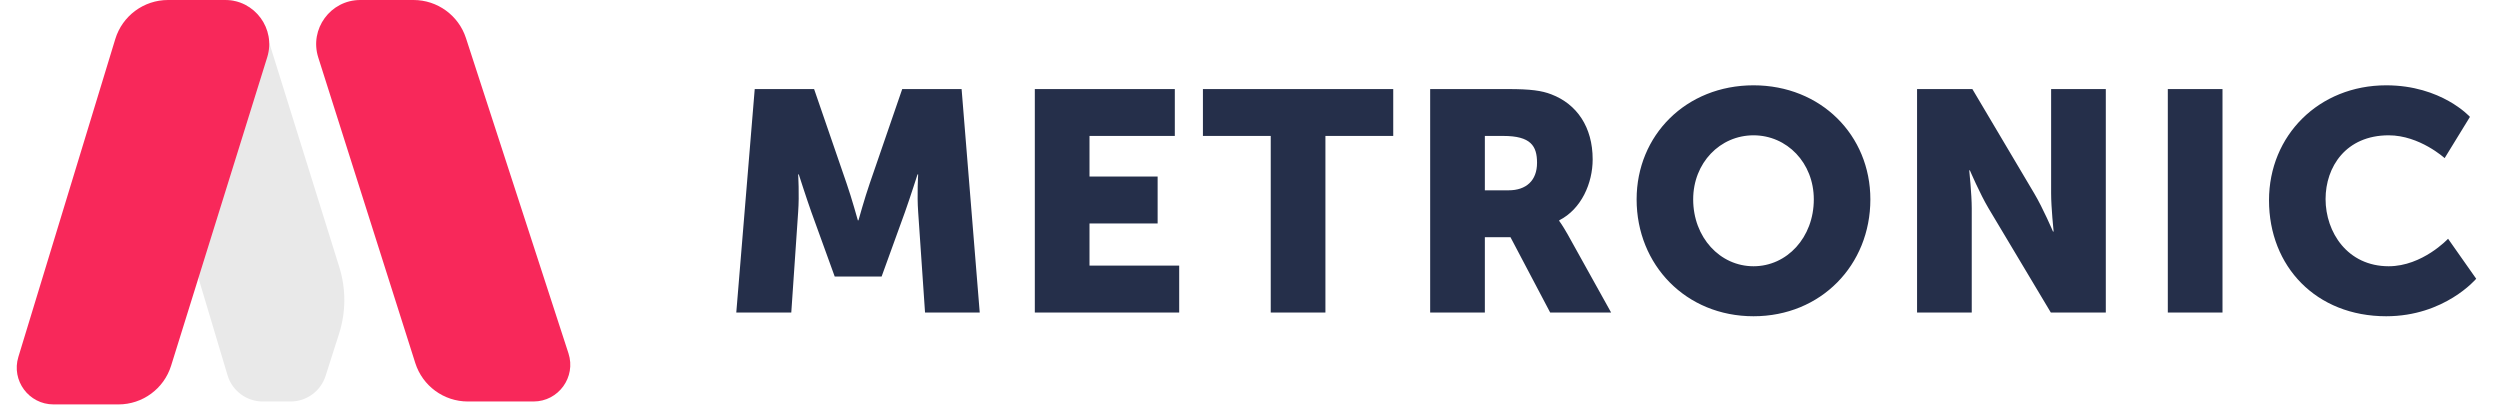
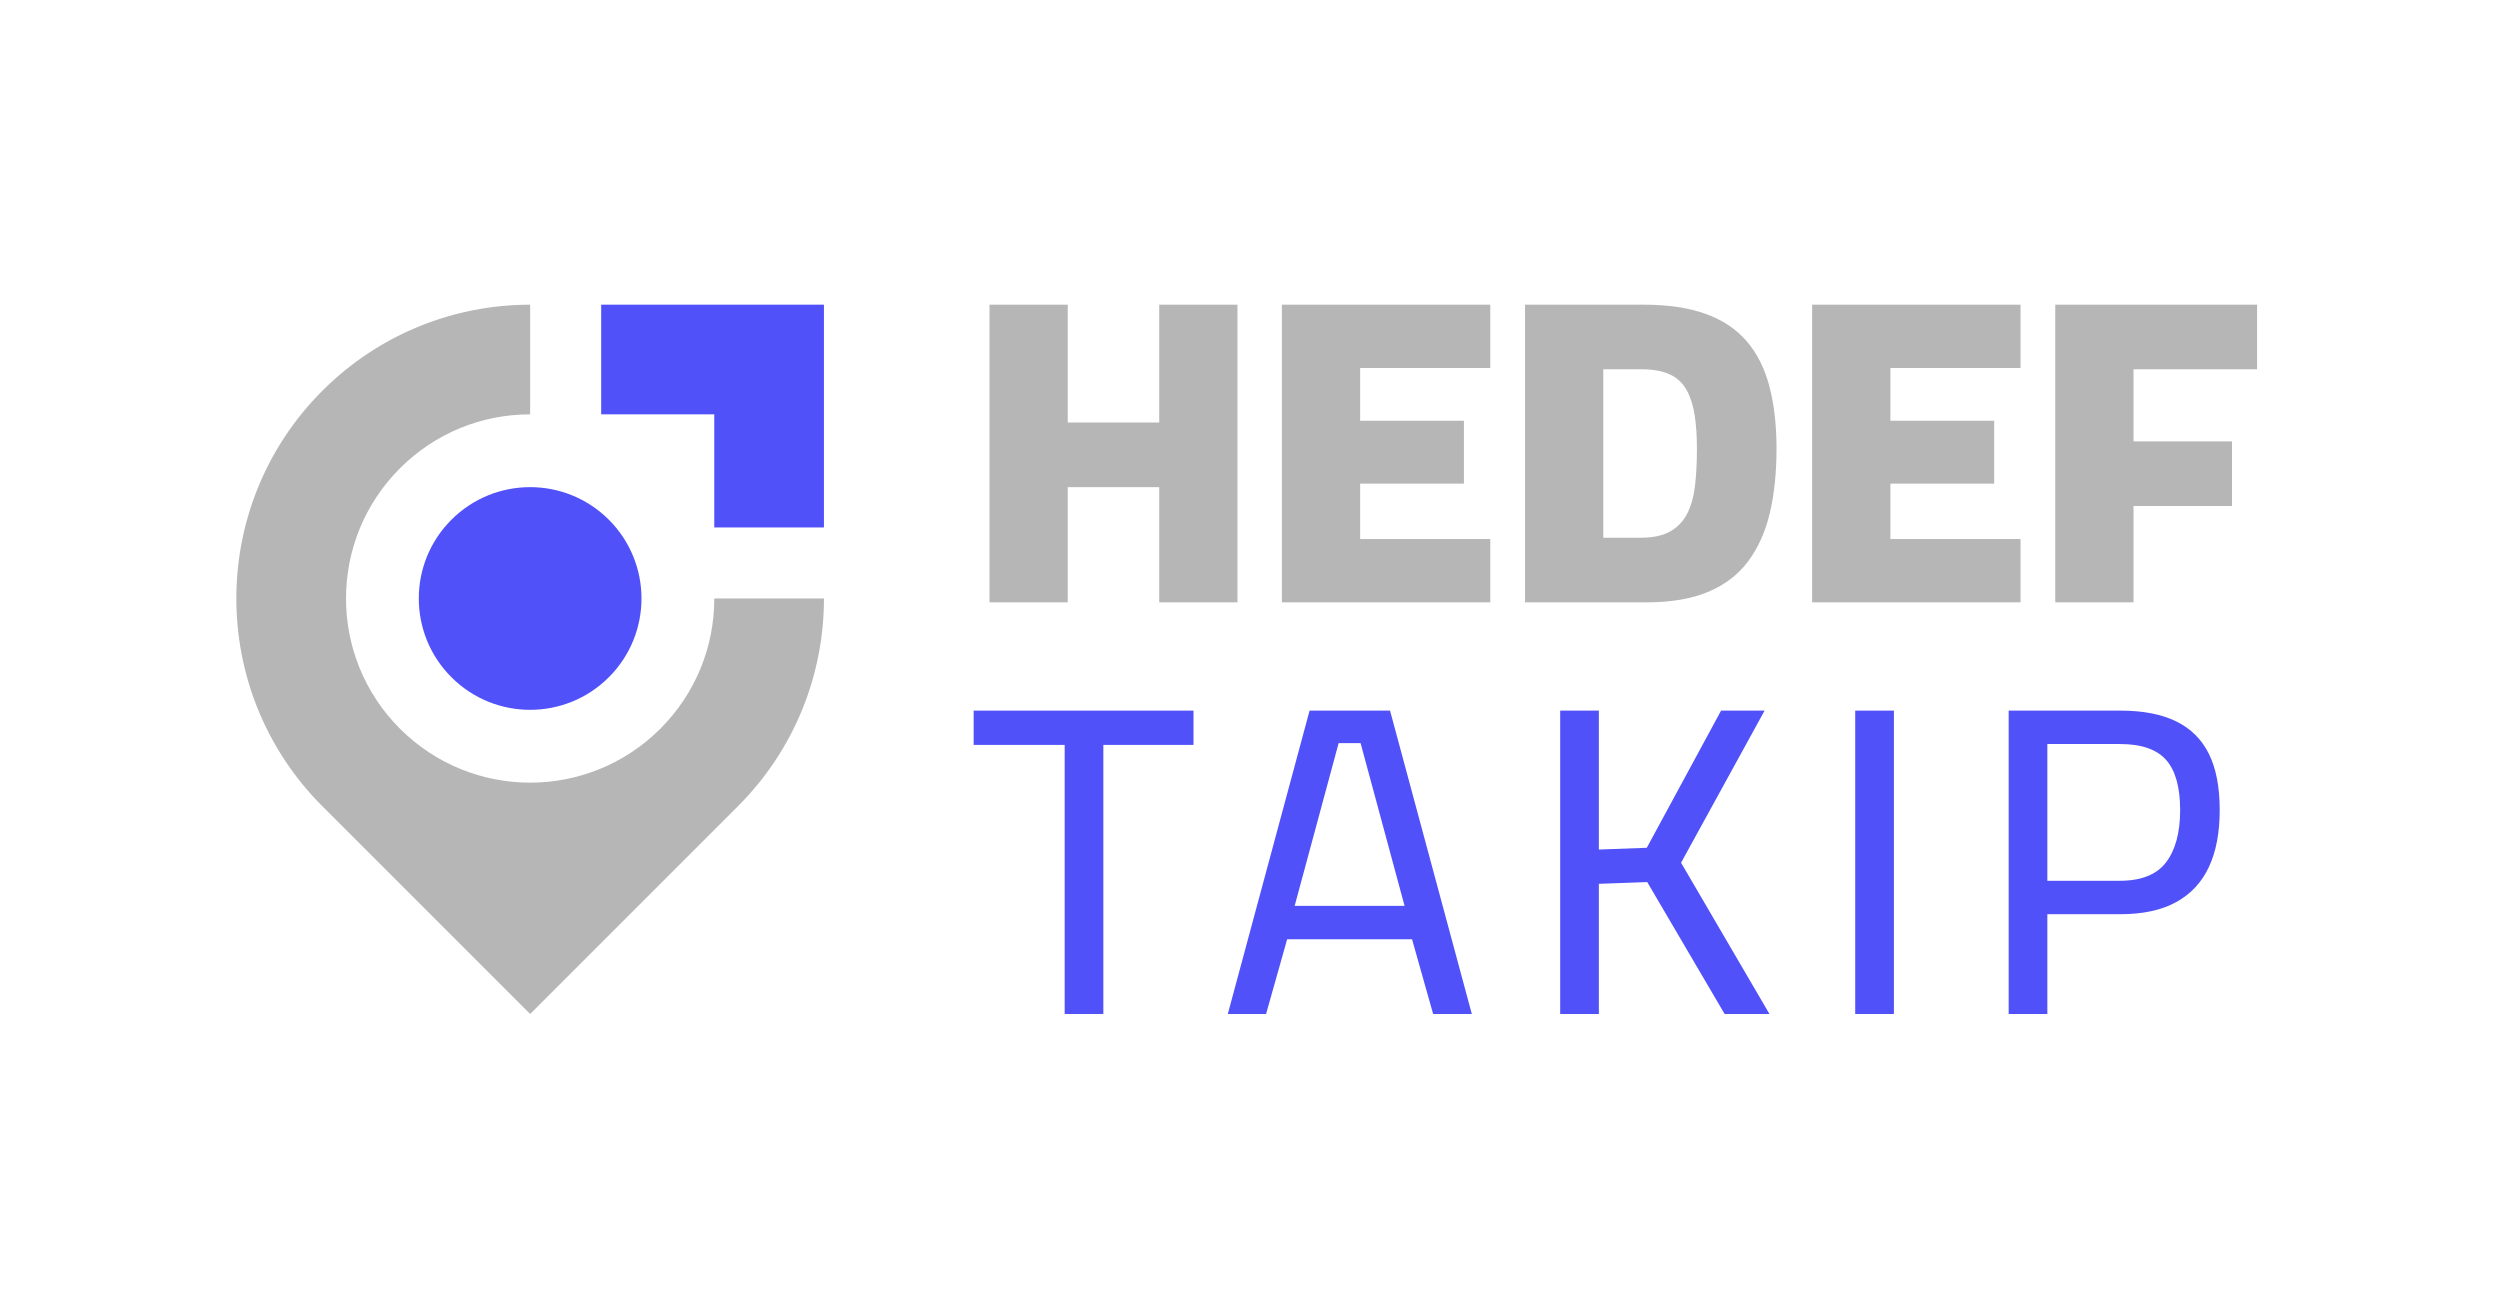
- <svg xmlns="http://www.w3.org/2000/svg" width="136" height="22" viewBox="0 0 136 22" fill="none">
-   <path d="M40.054 17H43.046L43.42 11.526C43.488 10.608 43.42 9.486 43.42 9.486H43.454C43.454 9.486 43.862 10.761 44.134 11.526L45.409 15.045H47.959L49.234 11.526C49.506 10.761 49.914 9.486 49.914 9.486H49.948C49.948 9.486 49.88 10.608 49.948 11.526L50.322 17H53.297L52.311 4.845H49.081L47.313 9.979C47.041 10.761 46.701 11.985 46.701 11.985H46.667C46.667 11.985 46.327 10.761 46.055 9.979L44.287 4.845H41.057L40.054 17ZM56.294 17H64.148V14.45H59.269V12.155H62.975V9.605H59.269V7.395H63.91V4.845H56.294V17ZM69.128 17H72.103V7.395H75.792V4.845H65.439V7.395H69.128V17ZM77.801 17H80.776V12.903H82.17L84.329 17H87.644L85.281 12.75C84.992 12.24 84.822 12.019 84.822 12.019V11.985C86.029 11.373 86.641 9.962 86.641 8.67C86.641 6.902 85.774 5.661 84.397 5.134C83.87 4.93 83.275 4.845 82.034 4.845H77.801V17ZM80.776 10.353V7.395H81.779C83.275 7.395 83.615 7.939 83.615 8.857C83.615 9.826 83.02 10.353 82.068 10.353H80.776ZM89.032 10.846C89.032 14.416 91.719 17.204 95.391 17.204C99.062 17.204 101.748 14.416 101.748 10.846C101.748 7.361 99.062 4.641 95.391 4.641C91.719 4.641 89.032 7.361 89.032 10.846ZM92.109 10.846C92.109 8.857 93.572 7.361 95.391 7.361C97.21 7.361 98.671 8.857 98.671 10.846C98.671 12.92 97.21 14.484 95.391 14.484C93.572 14.484 92.109 12.92 92.109 10.846ZM104.288 17H107.263V11.339C107.263 10.574 107.127 9.265 107.127 9.265H107.161C107.161 9.265 107.705 10.54 108.181 11.339L111.564 17H114.556V4.845H111.581V10.523C111.581 11.288 111.717 12.597 111.717 12.597H111.683C111.683 12.597 111.139 11.322 110.663 10.523L107.297 4.845H104.288V17ZM117.929 17H120.904V4.845H117.929V17ZM123.434 10.897C123.434 14.501 126.001 17.204 129.809 17.204C132.988 17.204 134.705 15.164 134.705 15.164L133.175 12.988C133.175 12.988 131.781 14.484 129.945 14.484C127.701 14.484 126.511 12.631 126.511 10.829C126.511 9.078 127.616 7.361 129.945 7.361C131.628 7.361 132.988 8.602 132.988 8.602L134.365 6.358C134.365 6.358 132.818 4.641 129.809 4.641C126.154 4.641 123.434 7.361 123.434 10.897Z" fill="#252F4A" />
-   <path d="M25.348 2.072L30.925 19.222C31.345 20.514 30.382 21.841 29.023 21.841H25.45C24.143 21.841 22.986 20.994 22.591 19.748L17.313 3.126C16.822 1.579 17.977 0 19.6 0H22.495C23.794 0 24.946 0.837 25.348 2.072Z" fill="#F8285A" />
-   <path d="M18.459 14.534L14.4 1.534C14.115 0.621 13.27 0 12.314 0C11.383 0 10.616 0.729 10.569 1.659L10.086 11.136C10.039 12.048 10.149 12.962 10.411 13.836L12.378 20.414C12.632 21.261 13.411 21.841 14.294 21.841H15.807C16.678 21.841 17.448 21.277 17.713 20.448L18.448 18.144C18.822 16.97 18.826 15.71 18.459 14.534Z" fill="#E9E9E9" />
-   <path d="M9.14 0H12.246C13.864 0 15.018 1.569 14.537 3.114L9.309 19.892C8.918 21.146 7.758 22 6.445 22H2.912C1.568 22 0.607 20.702 0.999 19.417L6.271 2.125C6.656 0.863 7.82 0 9.14 0Z" fill="#F8285A" />
+ <svg xmlns="http://www.w3.org/2000/svg" width="112" height="58" id="Layer_1" data-name="Layer 1" viewBox="0 0 1291.29 500">
+   <defs>
+     <style>
+       .cls-1 {
+         clip-path: url(#clippath-1);
+       }
+ 
+       .cls-2 {
+         fill: #5151f9;
+       }
+ 
+       .cls-3 {
+         clip-rule: evenodd;
+         fill: none;
+       }
+ 
+       .cls-4 {
+         fill:rgb(182, 182, 182);
+       }
+ 
+       .cls-5 {
+         clip-path: url(#clippath-2);
+       }
+ 
+       .cls-6 {
+         clip-path: url(#clippath);
+       }
+     </style>
+     <clipPath id="clippath">
+       <polygon class="cls-3" points="310.52 73.02 425.58 73.02 425.58 188.08 368.93 188.08 368.93 129.67 310.52 129.67 310.52 73.02" />
+     </clipPath>
+     <clipPath id="clippath-1">
+       <path class="cls-3" d="M314.49,265.44c-22.46,22.46-58.87,22.46-81.33,0-22.46-22.46-22.46-58.87,0-81.33,22.46-22.46,58.87-22.46,81.33,0,22.46,22.46,22.46,58.87,0,81.33" />
+     </clipPath>
+     <clipPath id="clippath-2">
+       <path class="cls-3" d="M341.08,292.03c-37.15,37.15-97.35,37.15-134.5,0-37.15-37.15-37.15-97.35,0-134.5,17.93-17.93,41.89-27.86,67.25-27.86v-56.65c-38.84,0-77.68,14.82-107.31,44.45-59.26,59.26-59.26,155.35,0,214.62l107.31,107.31,107.31-107.31c29.63-29.63,44.45-68.47,44.45-107.31h-56.65c0,25.36-9.92,49.32-27.86,67.25" />
+     </clipPath>
+   </defs>
+   <g>
+     <path class="cls-4" d="M511.09,226.76V73.02h40.42v60.86h47.24v-60.86h40.42v153.75h-40.42v-59.5h-47.24v59.5h-40.42Z" />
+     <path class="cls-4" d="M662.11,226.76V73.02h107.65v32.7h-67.22v27.25h53.6v32.48h-53.6v28.62h67.22v32.7h-107.65Z" />
+     <path class="cls-4" d="M787.7,226.76V73.02h61.32c12.57,0,23.24,1.59,32.02,4.77,8.78,3.18,15.86,7.91,21.23,14.19,5.37,6.28,9.27,14.08,11.7,23.39,2.42,9.31,3.63,20.02,3.63,32.14s-1.14,23.24-3.41,32.93c-2.27,9.69-5.98,18.02-11.13,24.98-5.15,6.97-12.04,12.26-20.67,15.9-8.63,3.63-19.23,5.45-31.79,5.45h-62.91ZM828.12,193.38h19.53c6.36,0,11.47-1.14,15.33-3.41,3.86-2.27,6.77-5.45,8.74-9.54,1.97-4.09,3.25-8.93,3.86-14.53.6-5.6.91-11.73.91-18.4s-.38-12.07-1.13-17.15c-.76-5.07-2.12-9.42-4.09-13.06-1.97-3.63-4.85-6.36-8.63-8.18-3.79-1.82-8.78-2.73-14.99-2.73h-19.53v86.98Z" />
+     <path class="cls-4" d="M935.99,226.76V73.02h107.65v32.7h-67.22v27.25h53.6v32.48h-53.6v28.62h67.22v32.7h-107.65Z" />
+     <path class="cls-4" d="M1061.58,226.76V73.02h104.24v33.38h-63.82v37.24h50.87v33.38h-50.87v49.74h-40.42Z" />
+     <path class="cls-2" d="M549.92,439.39v-138.99h-47.01v-17.71h113.55v17.71h-46.56v138.99h-19.98Z" />
+     <path class="cls-2" d="M634.18,439.39l42.24-156.7h41.56l42.24,156.7h-19.98l-10.9-38.61h-64.5l-10.9,38.61h-19.76ZM668.7,383.53h56.78l-22.71-84.03h-11.35l-22.71,84.03Z" />
+     <path class="cls-2" d="M805.86,439.39v-156.7h19.98v71.76l24.75-.91,38.38-70.86h22.48l-43.15,78.58,45.65,78.12h-23.16l-39.97-68.13-24.98.91v67.22h-19.98Z" />
+     <path class="cls-2" d="M958.25,439.39v-156.7h19.98v156.7h-19.98Z" />
+     <path class="cls-2" d="M1037.51,439.39v-156.7h57.68c11.66,0,21.27,1.86,28.84,5.56,7.57,3.71,13.21,9.31,16.92,16.81,3.71,7.49,5.56,17.15,5.56,28.96s-1.86,21.46-5.56,29.41c-3.71,7.95-9.35,14.01-16.92,18.17-7.57,4.17-17.19,6.25-28.84,6.25h-37.7v51.55h-19.98ZM1057.49,370.58h37.47c11.05,0,19-3.18,23.85-9.54,4.84-6.36,7.27-15.36,7.27-27.02s-2.42-20.44-7.27-25.89c-4.85-5.45-12.8-8.18-23.85-8.18h-37.47v70.63Z" />
+   </g>
+   <g>
+     <g class="cls-6">
+       <rect class="cls-2" x="310.52" y="73.02" width="115.06" height="115.06" />
+     </g>
+     <g class="cls-1">
+       <rect class="cls-2" x="210.7" y="161.65" width="126.25" height="126.25" />
+     </g>
+     <g class="cls-5">
+       <rect class="cls-4" x="107.25" y="73.02" width="318.33" height="366.37" />
+     </g>
+   </g>
</svg>
